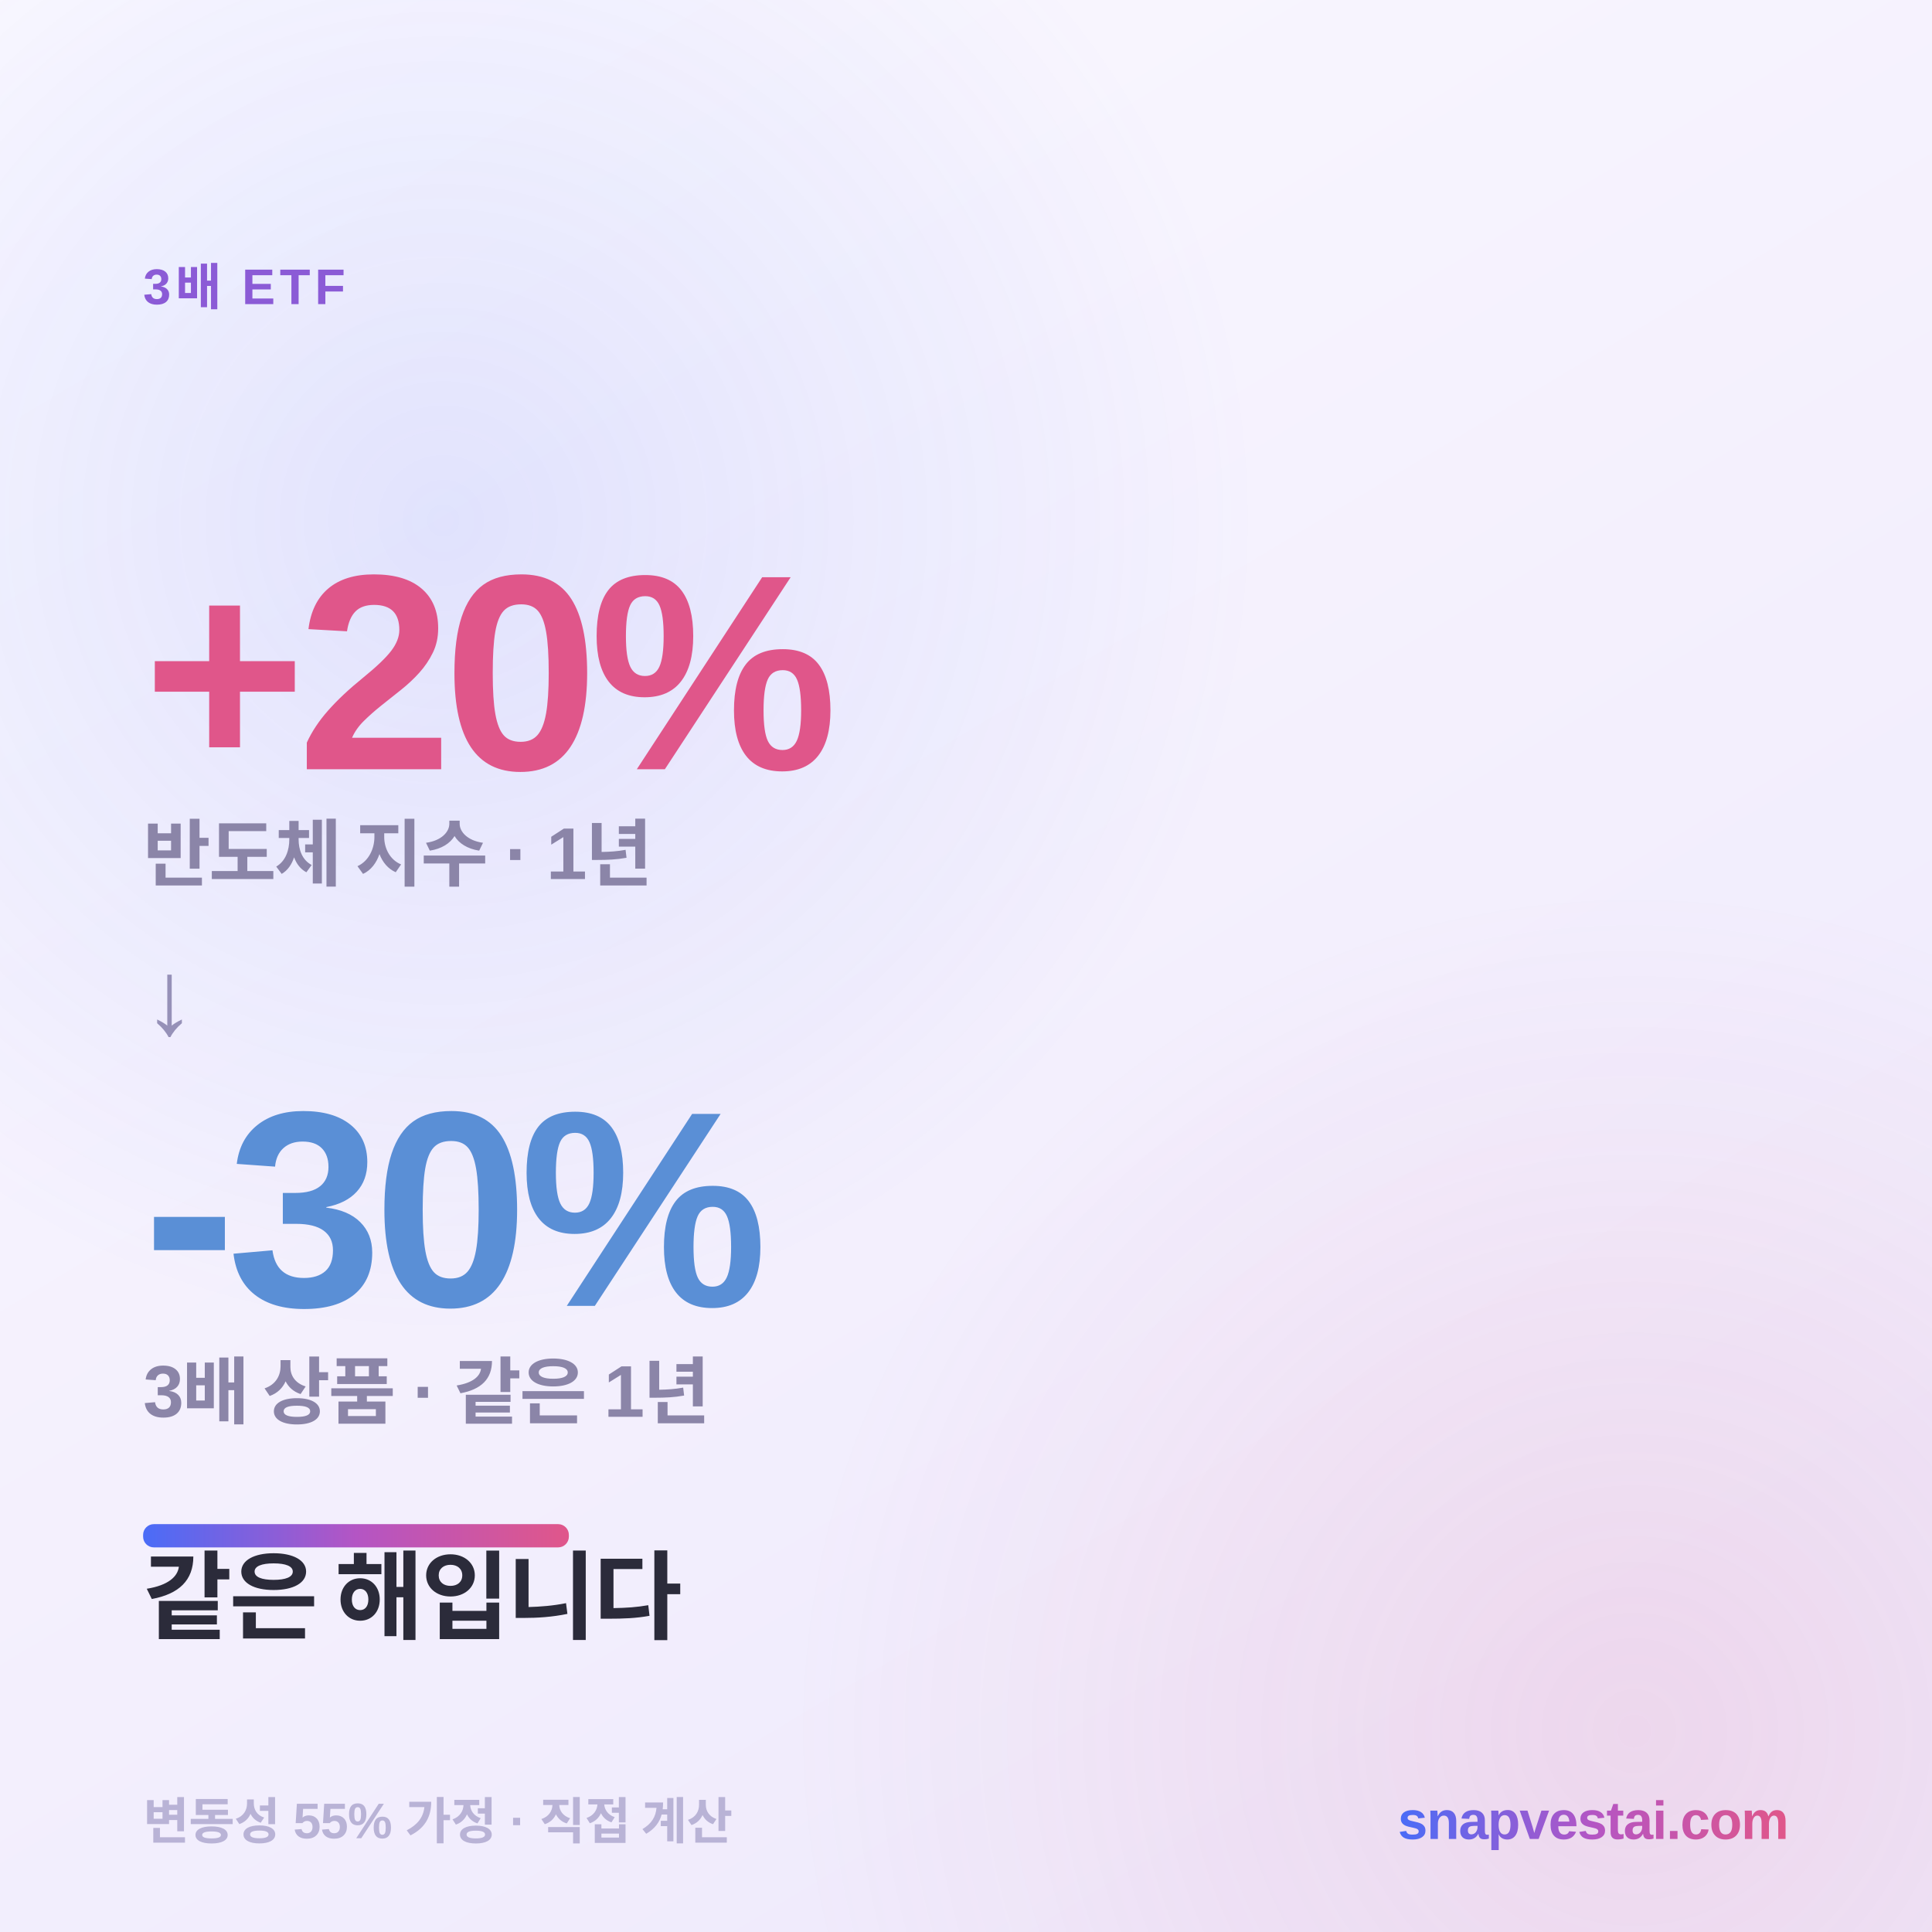
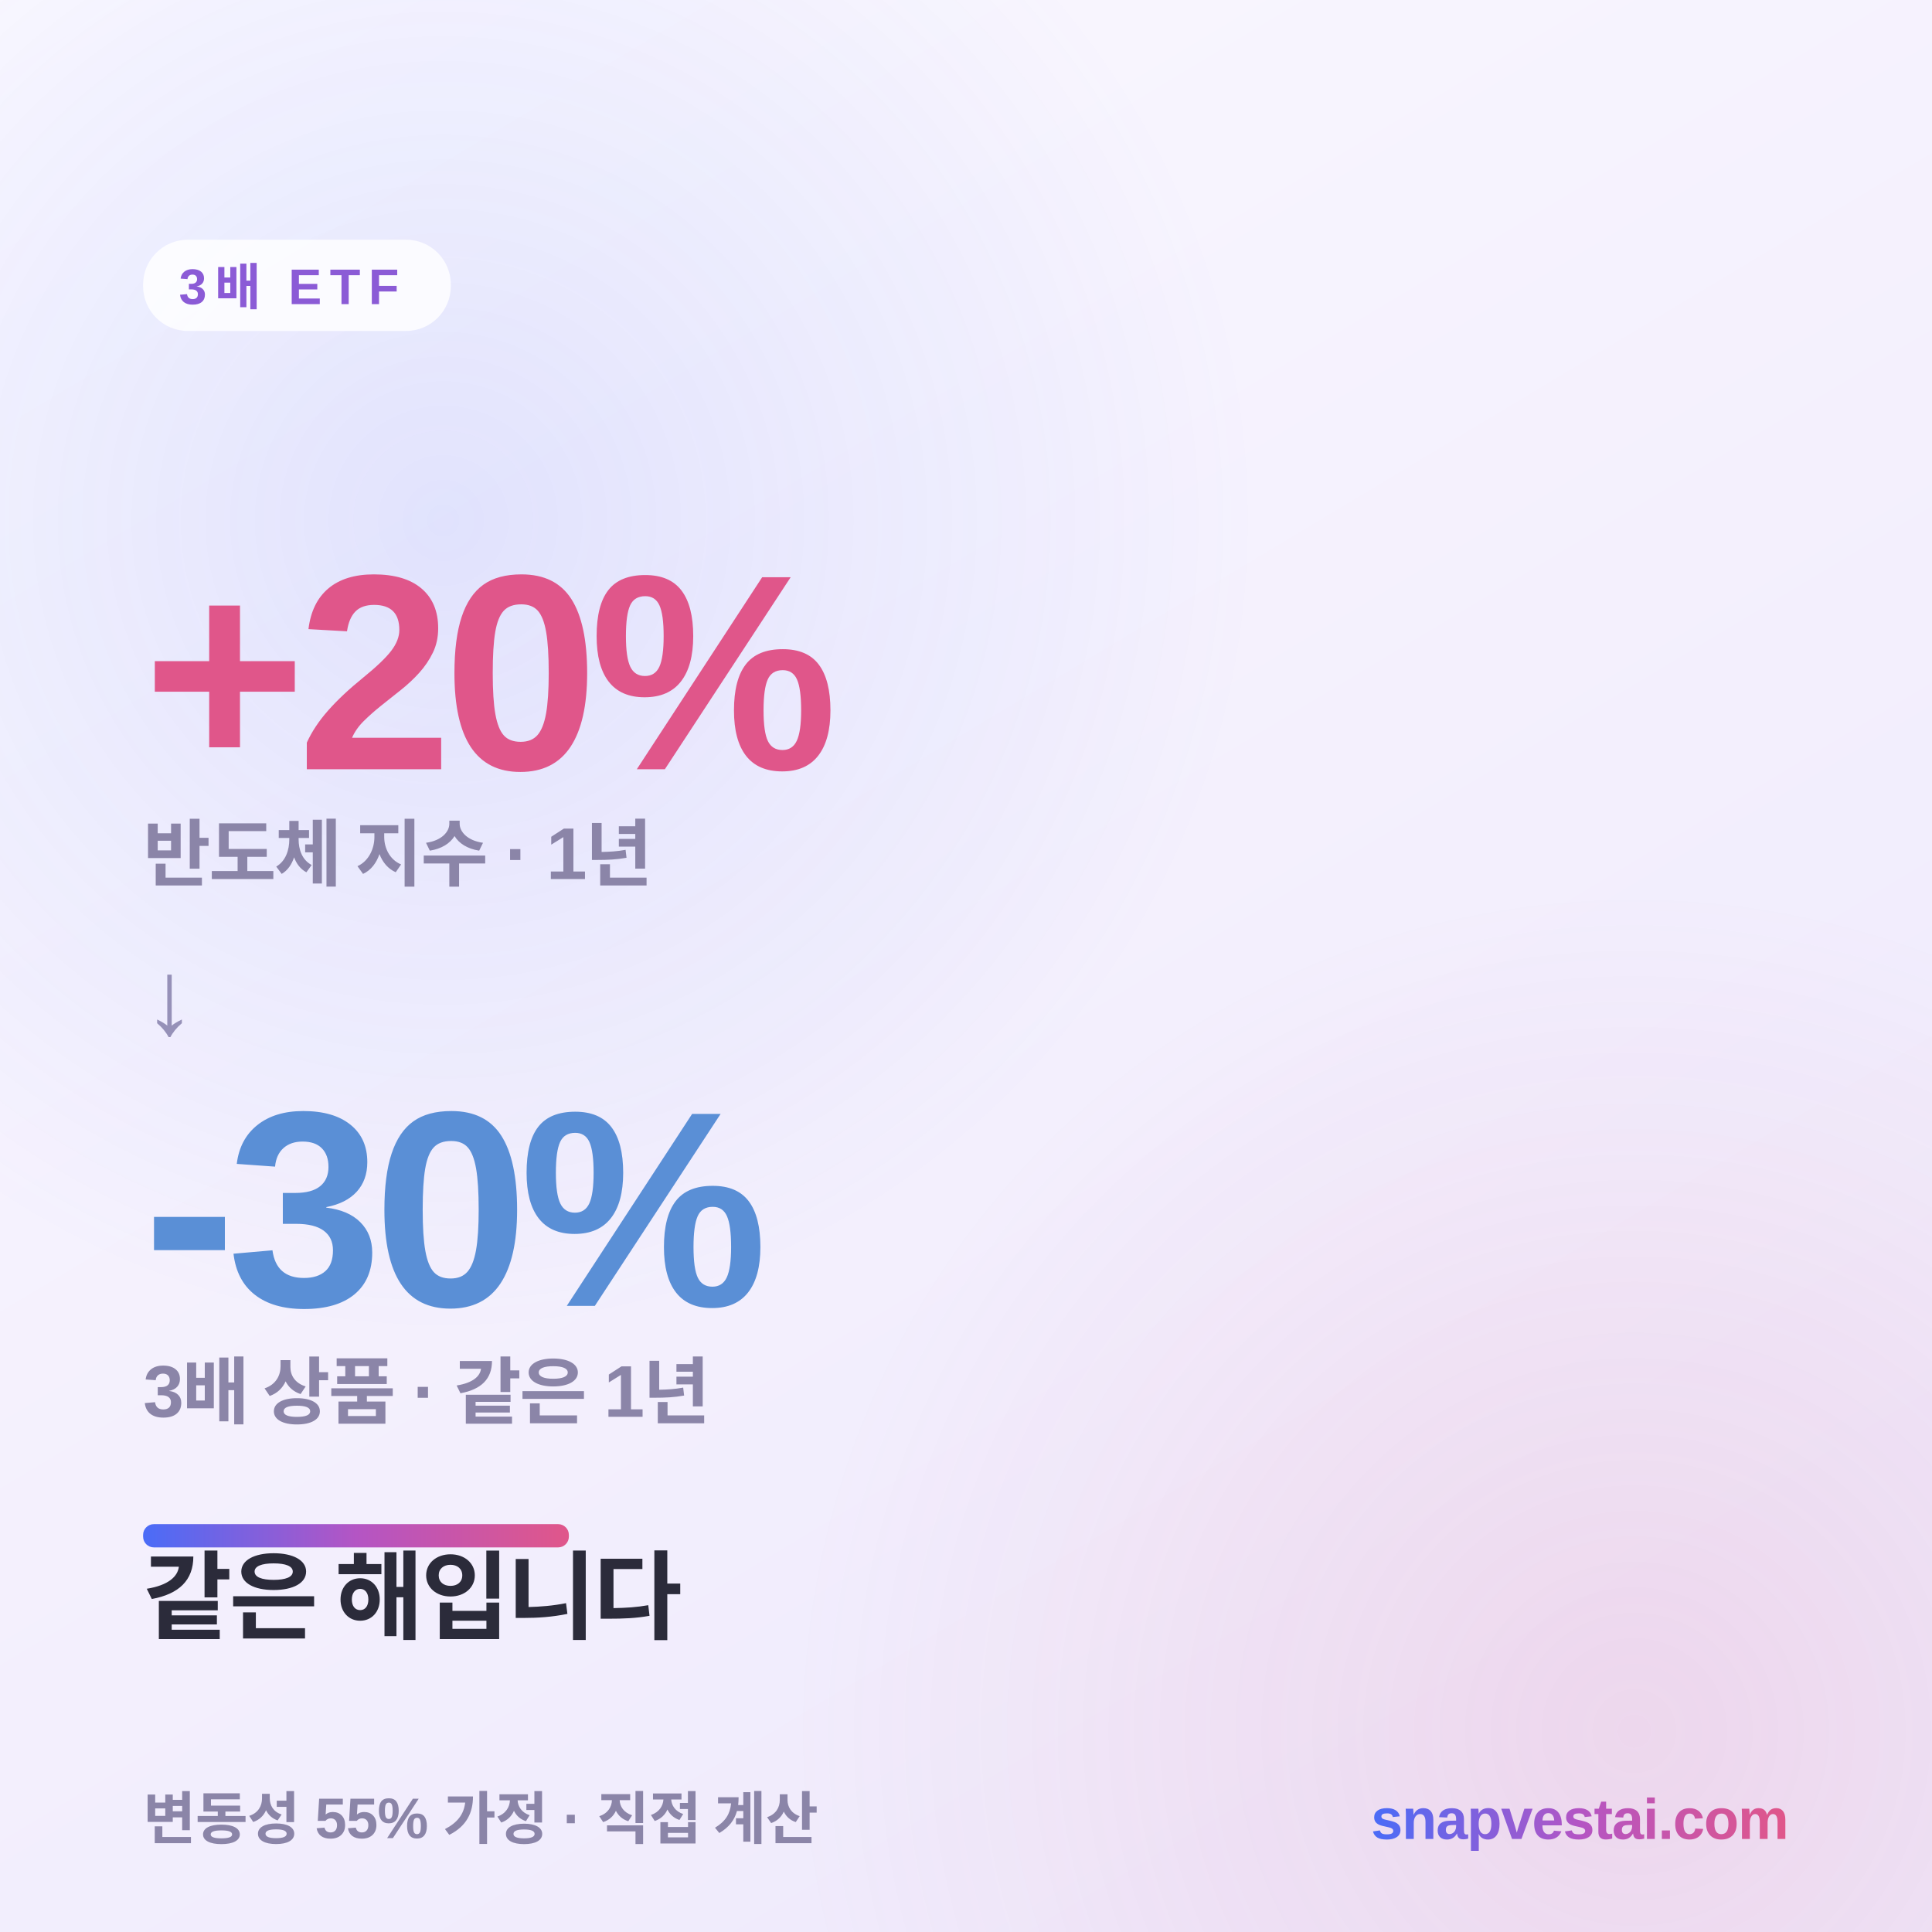
<svg xmlns="http://www.w3.org/2000/svg" width="1080" height="1080" viewBox="0 0 1080 1080" role="img">
  <defs>
    <linearGradient id="bg" x1="0" y1="0" x2="0.6" y2="1">
      <stop offset="0" stop-color="#FBF9FF" />
      <stop offset="1" stop-color="#EFEAFC" />
    </linearGradient>
    <linearGradient id="line" x1="0" y1="0" x2="1" y2="0">
      <stop offset="0" stop-color="#4A6CF7" />
      <stop offset="0.5" stop-color="#B455C4" />
      <stop offset="1" stop-color="#E0568A" />
    </linearGradient>
    <radialGradient id="m1" cx="0.5" cy="0.5" r="0.5">
      <stop offset="0" stop-color="#4A6CF7" stop-opacity="0.13" />
      <stop offset="1" stop-color="#4A6CF7" stop-opacity="0" />
    </radialGradient>
    <radialGradient id="m2" cx="0.5" cy="0.5" r="0.5">
      <stop offset="0" stop-color="#E0568A" stop-opacity="0.13" />
      <stop offset="1" stop-color="#E0568A" stop-opacity="0" />
    </radialGradient>
  </defs>
  <rect width="1080" height="1080" fill="url(#bg)" />
  <rect x="-205" y="-162" width="907" height="907" fill="url(#m1)" />
  <rect x="443" y="497" width="940" height="940" fill="url(#m2)" />
  <g font-family="Pretendard, Poppins, Arial, sans-serif">
-     <text x="80" y="170" font-size="28" font-weight="700" letter-spacing="2.5" fill="#8B5BD6">3배 ETF</text>
+     <rect x="80" y="134" width="172" height="51" rx="25" fill="#FFFFFF" opacity="0.82" />
+     <text x="100" y="170" font-size="28" font-weight="700" letter-spacing="4.5" fill="#8B5BD6">3배 ETF</text>
    <text x="80" y="430" font-size="156" font-weight="700" letter-spacing="-5" fill="#E0568A">+20%</text>
    <text x="80" y="492" font-size="41" font-weight="600" letter-spacing="-1" fill="#8B85A8">반도체 지수 · 1년</text>
    <text x="80" y="578" font-size="59" font-weight="700" fill="#9691B8">↓</text>
    <text x="80" y="730" font-size="156" font-weight="700" letter-spacing="-5" fill="#5A8FD6">-30%</text>
    <text x="80" y="792" font-size="41" font-weight="600" letter-spacing="-1" fill="#8B85A8">3배 상품 · 같은 1년</text>
    <rect x="80" y="852" width="238" height="13" rx="6" fill="url(#line)" />
    <text x="80" y="912" font-size="54" font-weight="700" letter-spacing="-1.5" fill="#2B2B3A">같은 해입니다</text>
-     <text x="80" y="1028" font-size="28" font-weight="600" letter-spacing="-0.3" fill="#B9B3D6">변동성 55% 가정 · 직접 계산</text>
-     <text x="1000" y="1028" text-anchor="end" font-size="30" font-weight="700" letter-spacing="-0.5" fill="url(#line)">snapvestai.com</text>
+     <text x="80" y="1028" font-size="32" font-weight="700" letter-spacing="-0.3" fill="#8B85A8">변동성 55% 가정 · 직접 계산</text>
+     <text x="1000" y="1028" text-anchor="end" font-size="32" font-weight="700" letter-spacing="-0.5" fill="url(#line)">snapvestai.com</text>
  </g>
</svg>
